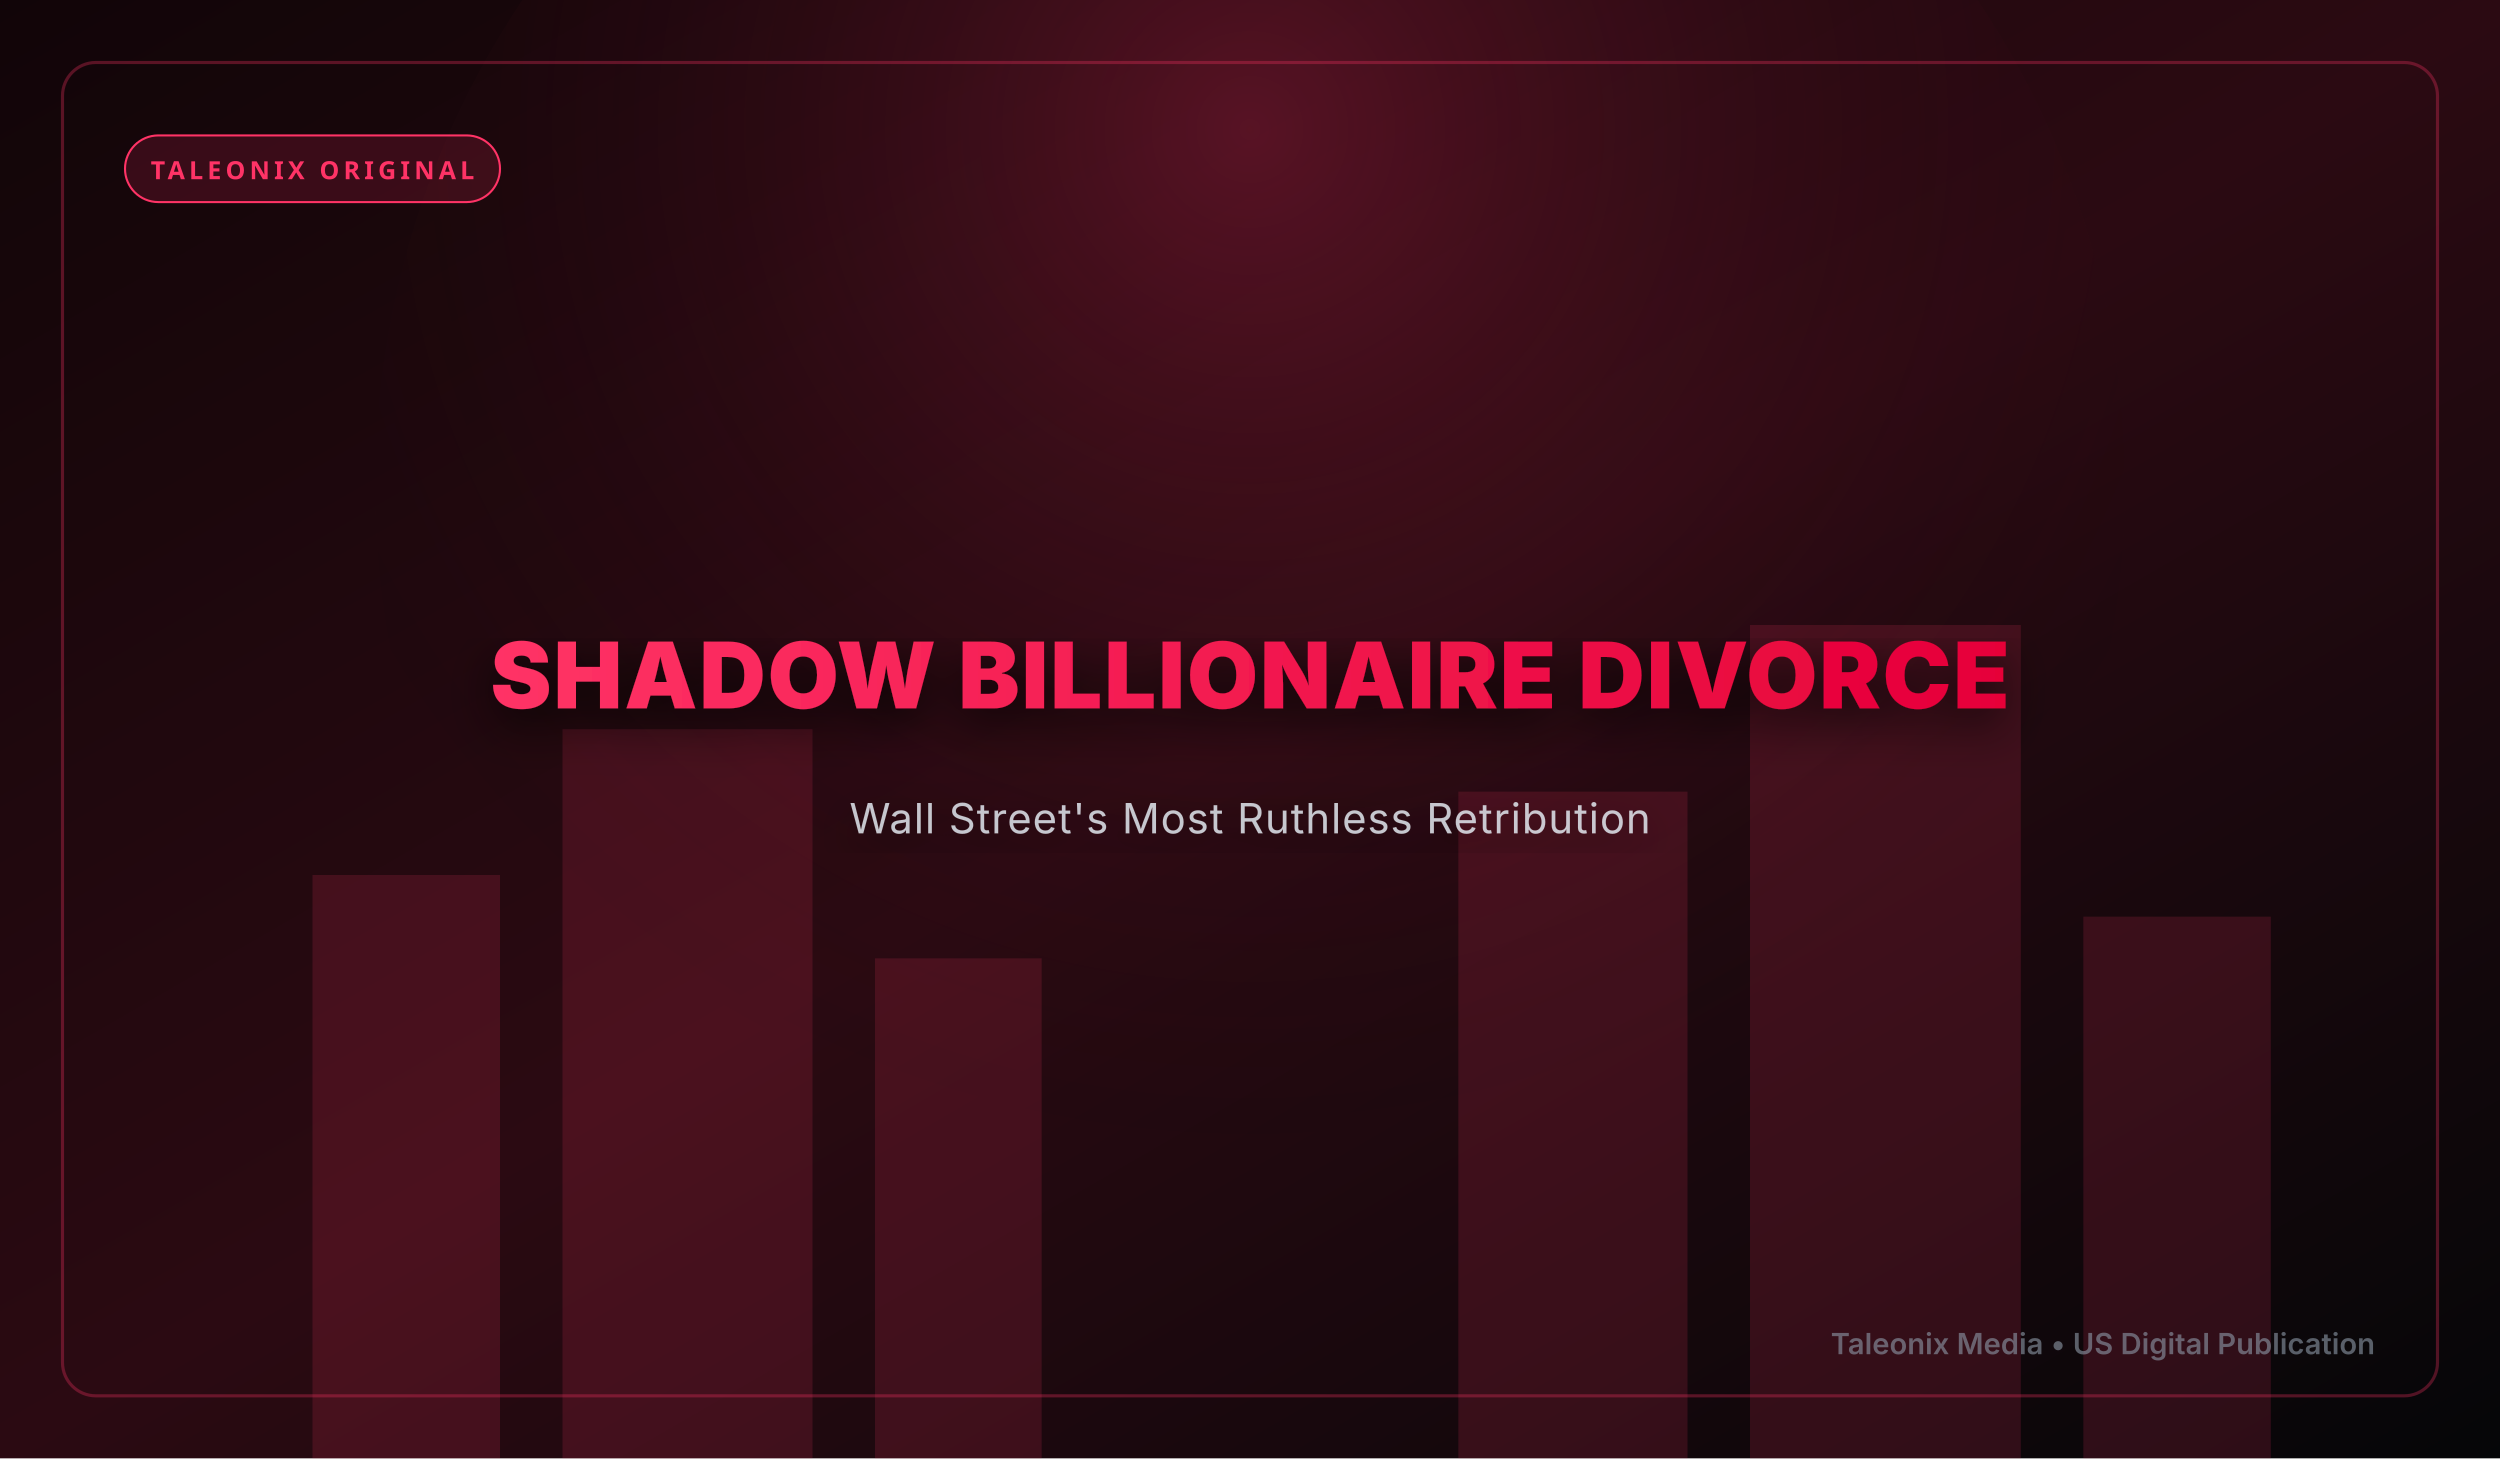
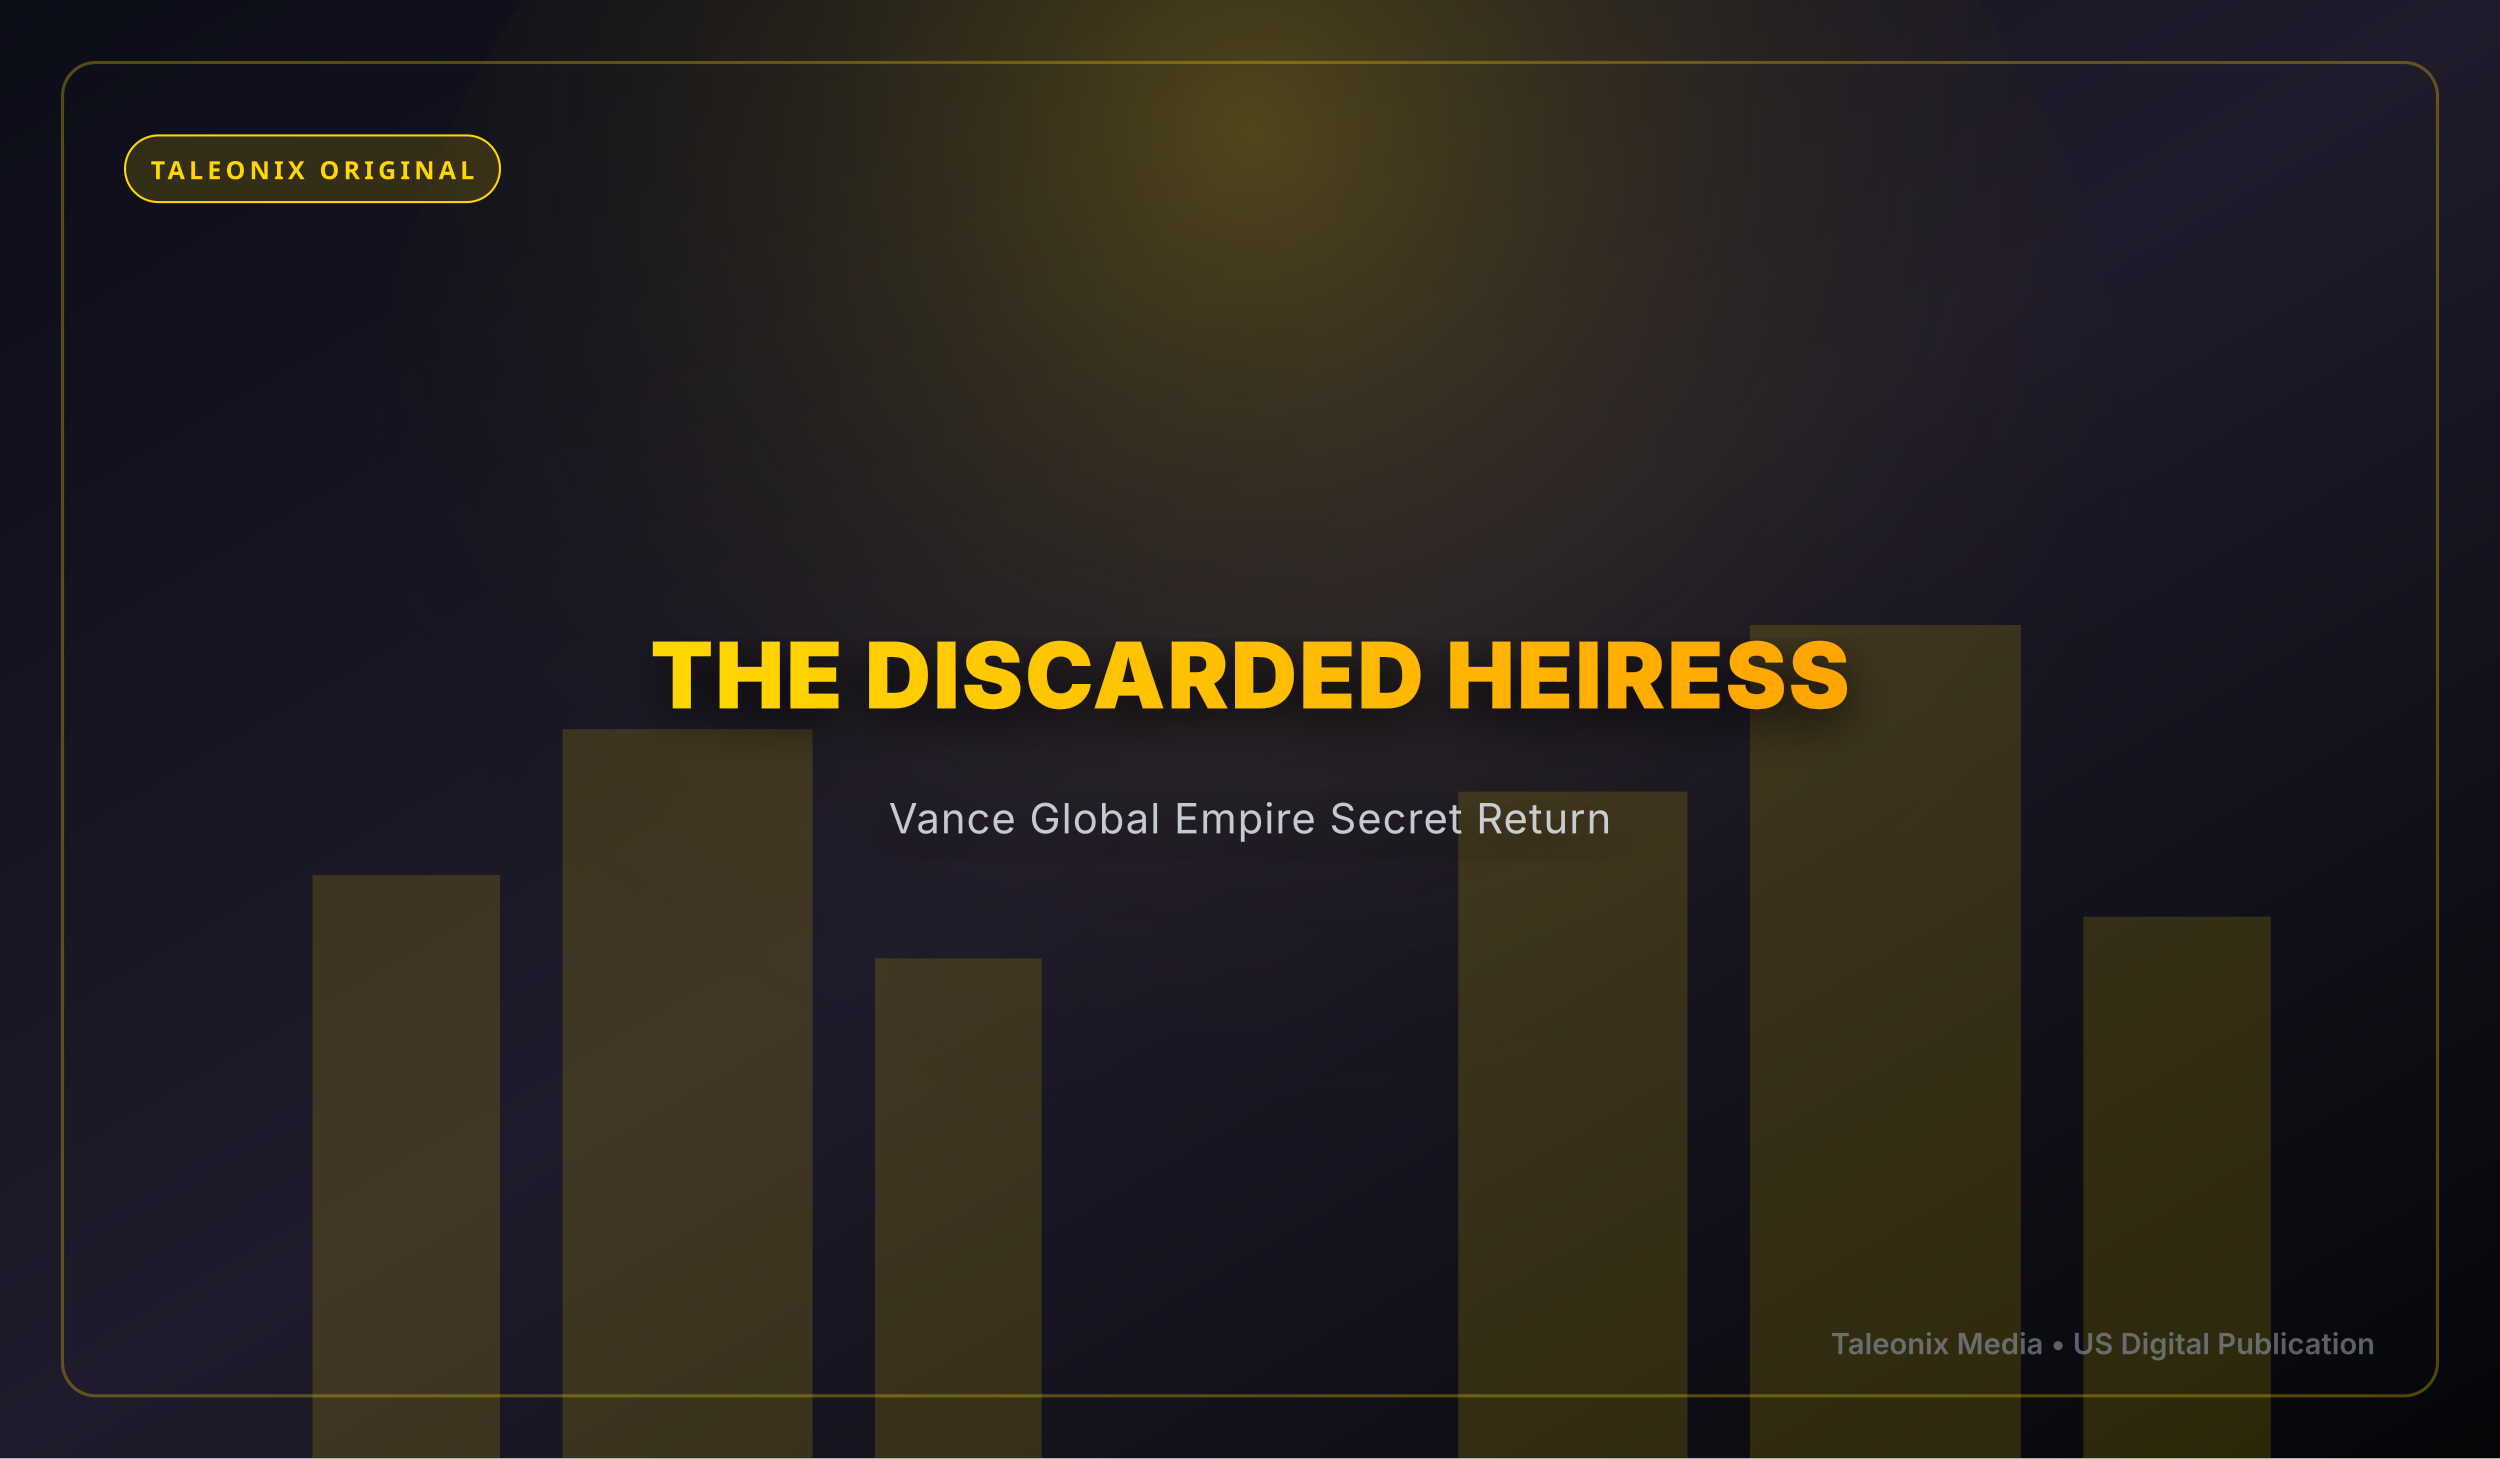
<svg xmlns="http://www.w3.org/2000/svg" viewBox="0 0 1200 700" width="100%" height="100%">
  <defs>
    <linearGradient id="bgGrad" x1="0%" y1="0%" x2="100%" y2="100%">
-       <stop offset="0%" stop-color="#110508" />
-       <stop offset="50%" stop-color="#2B0A12" />
+       <stop offset="0%" stop-color="#0B0D17" />
+       <stop offset="50%" stop-color="#1F1B2C" />
      <stop offset="100%" stop-color="#050608" />
    </linearGradient>
    <linearGradient id="textGrad" x1="0%" y1="0%" x2="100%" y2="0%">
-       <stop offset="0%" stop-color="#FF3366" />
-       <stop offset="100%" stop-color="#E60039" />
+       <stop offset="0%" stop-color="#FFD700" />
+       <stop offset="100%" stop-color="#FFA500" />
    </linearGradient>
    <radialGradient id="glowGrad" cx="50%" cy="30%" r="60%">
-       <stop offset="0%" stop-color="rgba(255, 51, 102, 0.25)" />
+       <stop offset="0%" stop-color="rgba(255, 215, 0, 0.25)" />
      <stop offset="100%" stop-color="transparent" />
    </radialGradient>
    <filter id="shadow" x="-10%" y="-10%" width="120%" height="120%">
      <feDropShadow dx="0" dy="8" stdDeviation="12" flood-color="#000000" flood-opacity="0.8" />
    </filter>
  </defs>
  <rect width="1200" height="700" fill="url(#bgGrad)" />
  <circle cx="600" cy="233.333" r="420" fill="url(#glowGrad)" />
  <g opacity="0.15">
-     <rect x="150" y="420" width="90" height="280" fill="#FF3366" />
-     <rect x="270" y="350" width="120" height="350" fill="#FF3366" />
-     <rect x="420" y="460" width="80" height="240" fill="#FF3366" />
-     <rect x="700" y="380" width="110" height="320" fill="#FF3366" />
-     <rect x="840" y="300" width="130" height="400" fill="#FF3366" />
-     <rect x="1000" y="440" width="90" height="260" fill="#FF3366" />
+     <rect x="150" y="420" width="90" height="280" fill="#FFD700" />
+     <rect x="270" y="350" width="120" height="350" fill="#FFD700" />
+     <rect x="420" y="460" width="80" height="240" fill="#FFD700" />
+     <rect x="700" y="380" width="110" height="320" fill="#FFD700" />
+     <rect x="840" y="300" width="130" height="400" fill="#FFD700" />
+     <rect x="1000" y="440" width="90" height="260" fill="#FFD700" />
  </g>
-   <rect x="30" y="30" width="1140" height="640" fill="none" stroke="#FF3366" stroke-width="1.5" stroke-opacity="0.3" rx="16" />
+   <rect x="30" y="30" width="1140" height="640" fill="none" stroke="#FFD700" stroke-width="1.5" stroke-opacity="0.3" rx="16" />
  <g transform="translate(60, 65)">
-     <rect width="180" height="32" rx="16" fill="#FF3366" fill-opacity="0.15" stroke="#FF3366" stroke-width="1" />
-     <text x="90" y="21" fill="#FF3366" font-family="'Outfit', sans-serif" font-size="12" font-weight="700" text-anchor="middle" letter-spacing="2">TALEONIX ORIGINAL</text>
+     <rect width="180" height="32" rx="16" fill="#FFD700" fill-opacity="0.15" stroke="#FFD700" stroke-width="1" />
+     <text x="90" y="21" fill="#FFD700" font-family="'Outfit', sans-serif" font-size="12" font-weight="700" text-anchor="middle" letter-spacing="2">TALEONIX ORIGINAL</text>
  </g>
  <g filter="url(#shadow)" text-anchor="middle">
    <text x="600" y="340" fill="url(#textGrad)" font-family="'Outfit', 'Inter', sans-serif" font-size="44" font-weight="900" letter-spacing="1">
-         SHADOW BILLIONAIRE DIVORCE
+         THE DISCARDED HEIRESS
      </text>
    <text x="600" y="400" fill="#E0E6ED" font-family="'Lora', 'Inter', sans-serif" font-size="20" font-weight="400" opacity="0.85" letter-spacing="0.5">
-         Wall Street's Most Ruthless Retribution
+         Vance Global Empire Secret Return
      </text>
  </g>
  <text x="1140" y="650" fill="#8E9AA8" font-family="'Inter', sans-serif" font-size="14" font-weight="600" text-anchor="end" opacity="0.6">
      Taleonix Media • US Digital Publication
    </text>
</svg>
